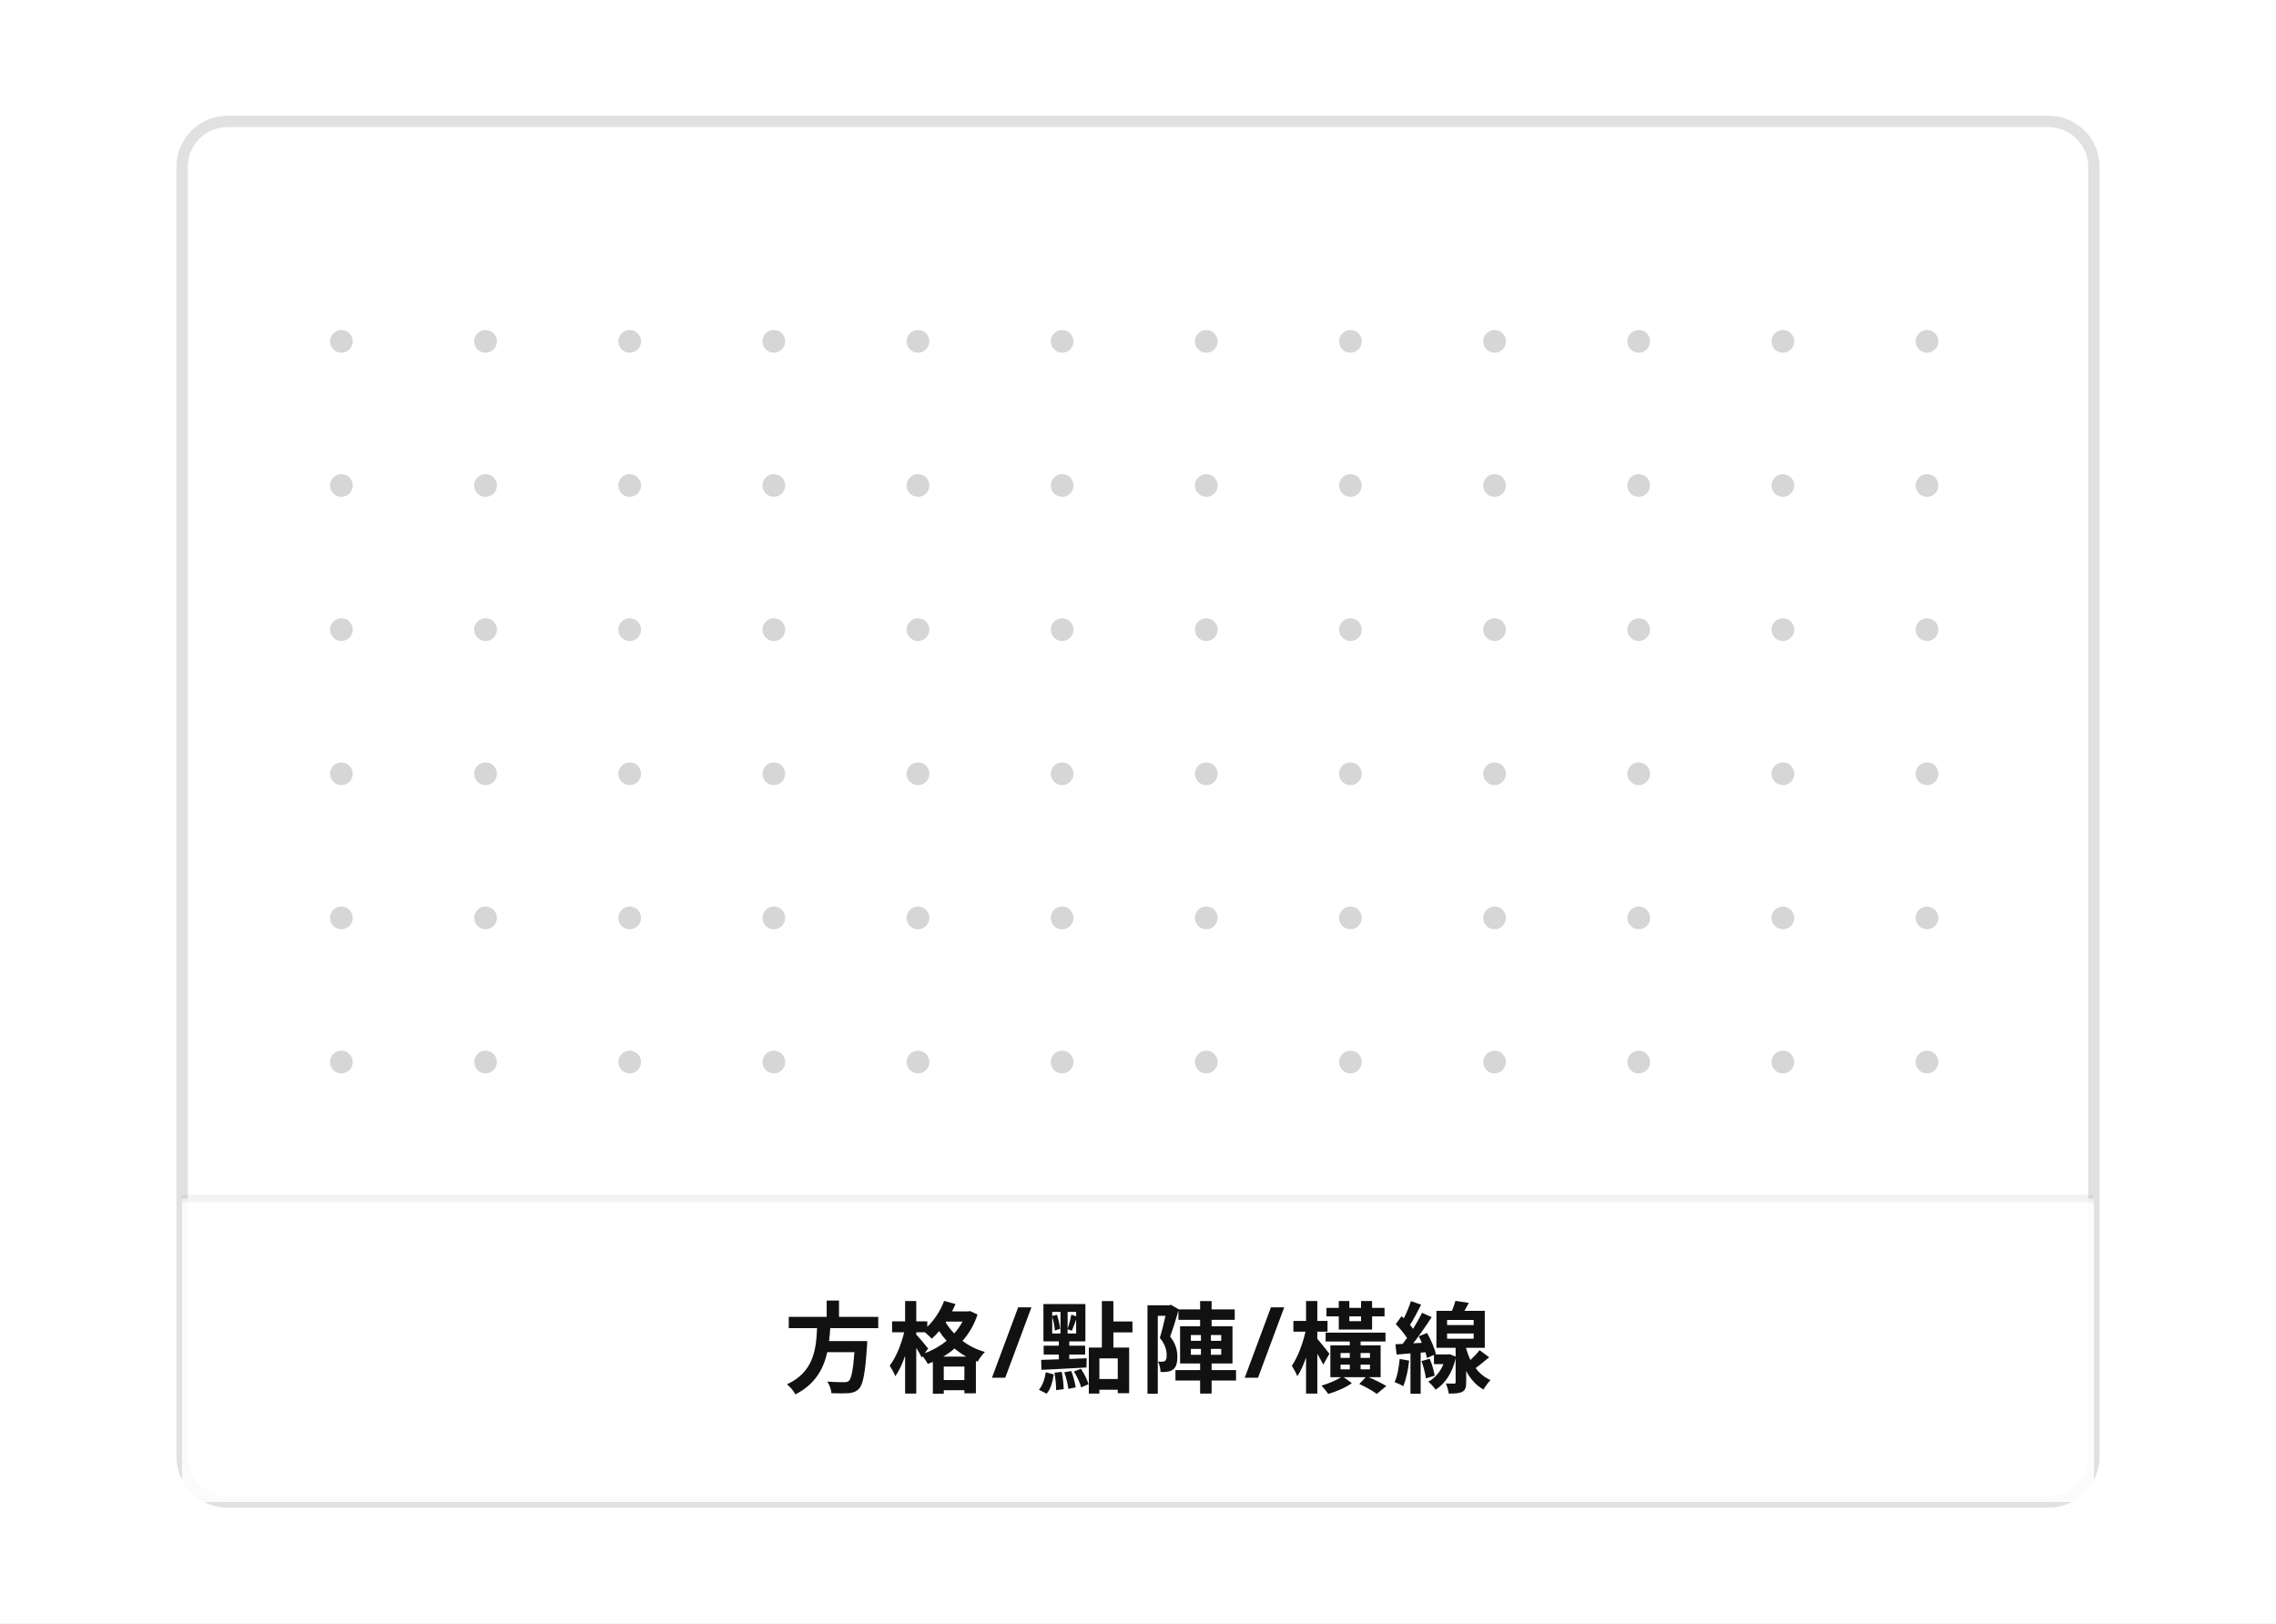
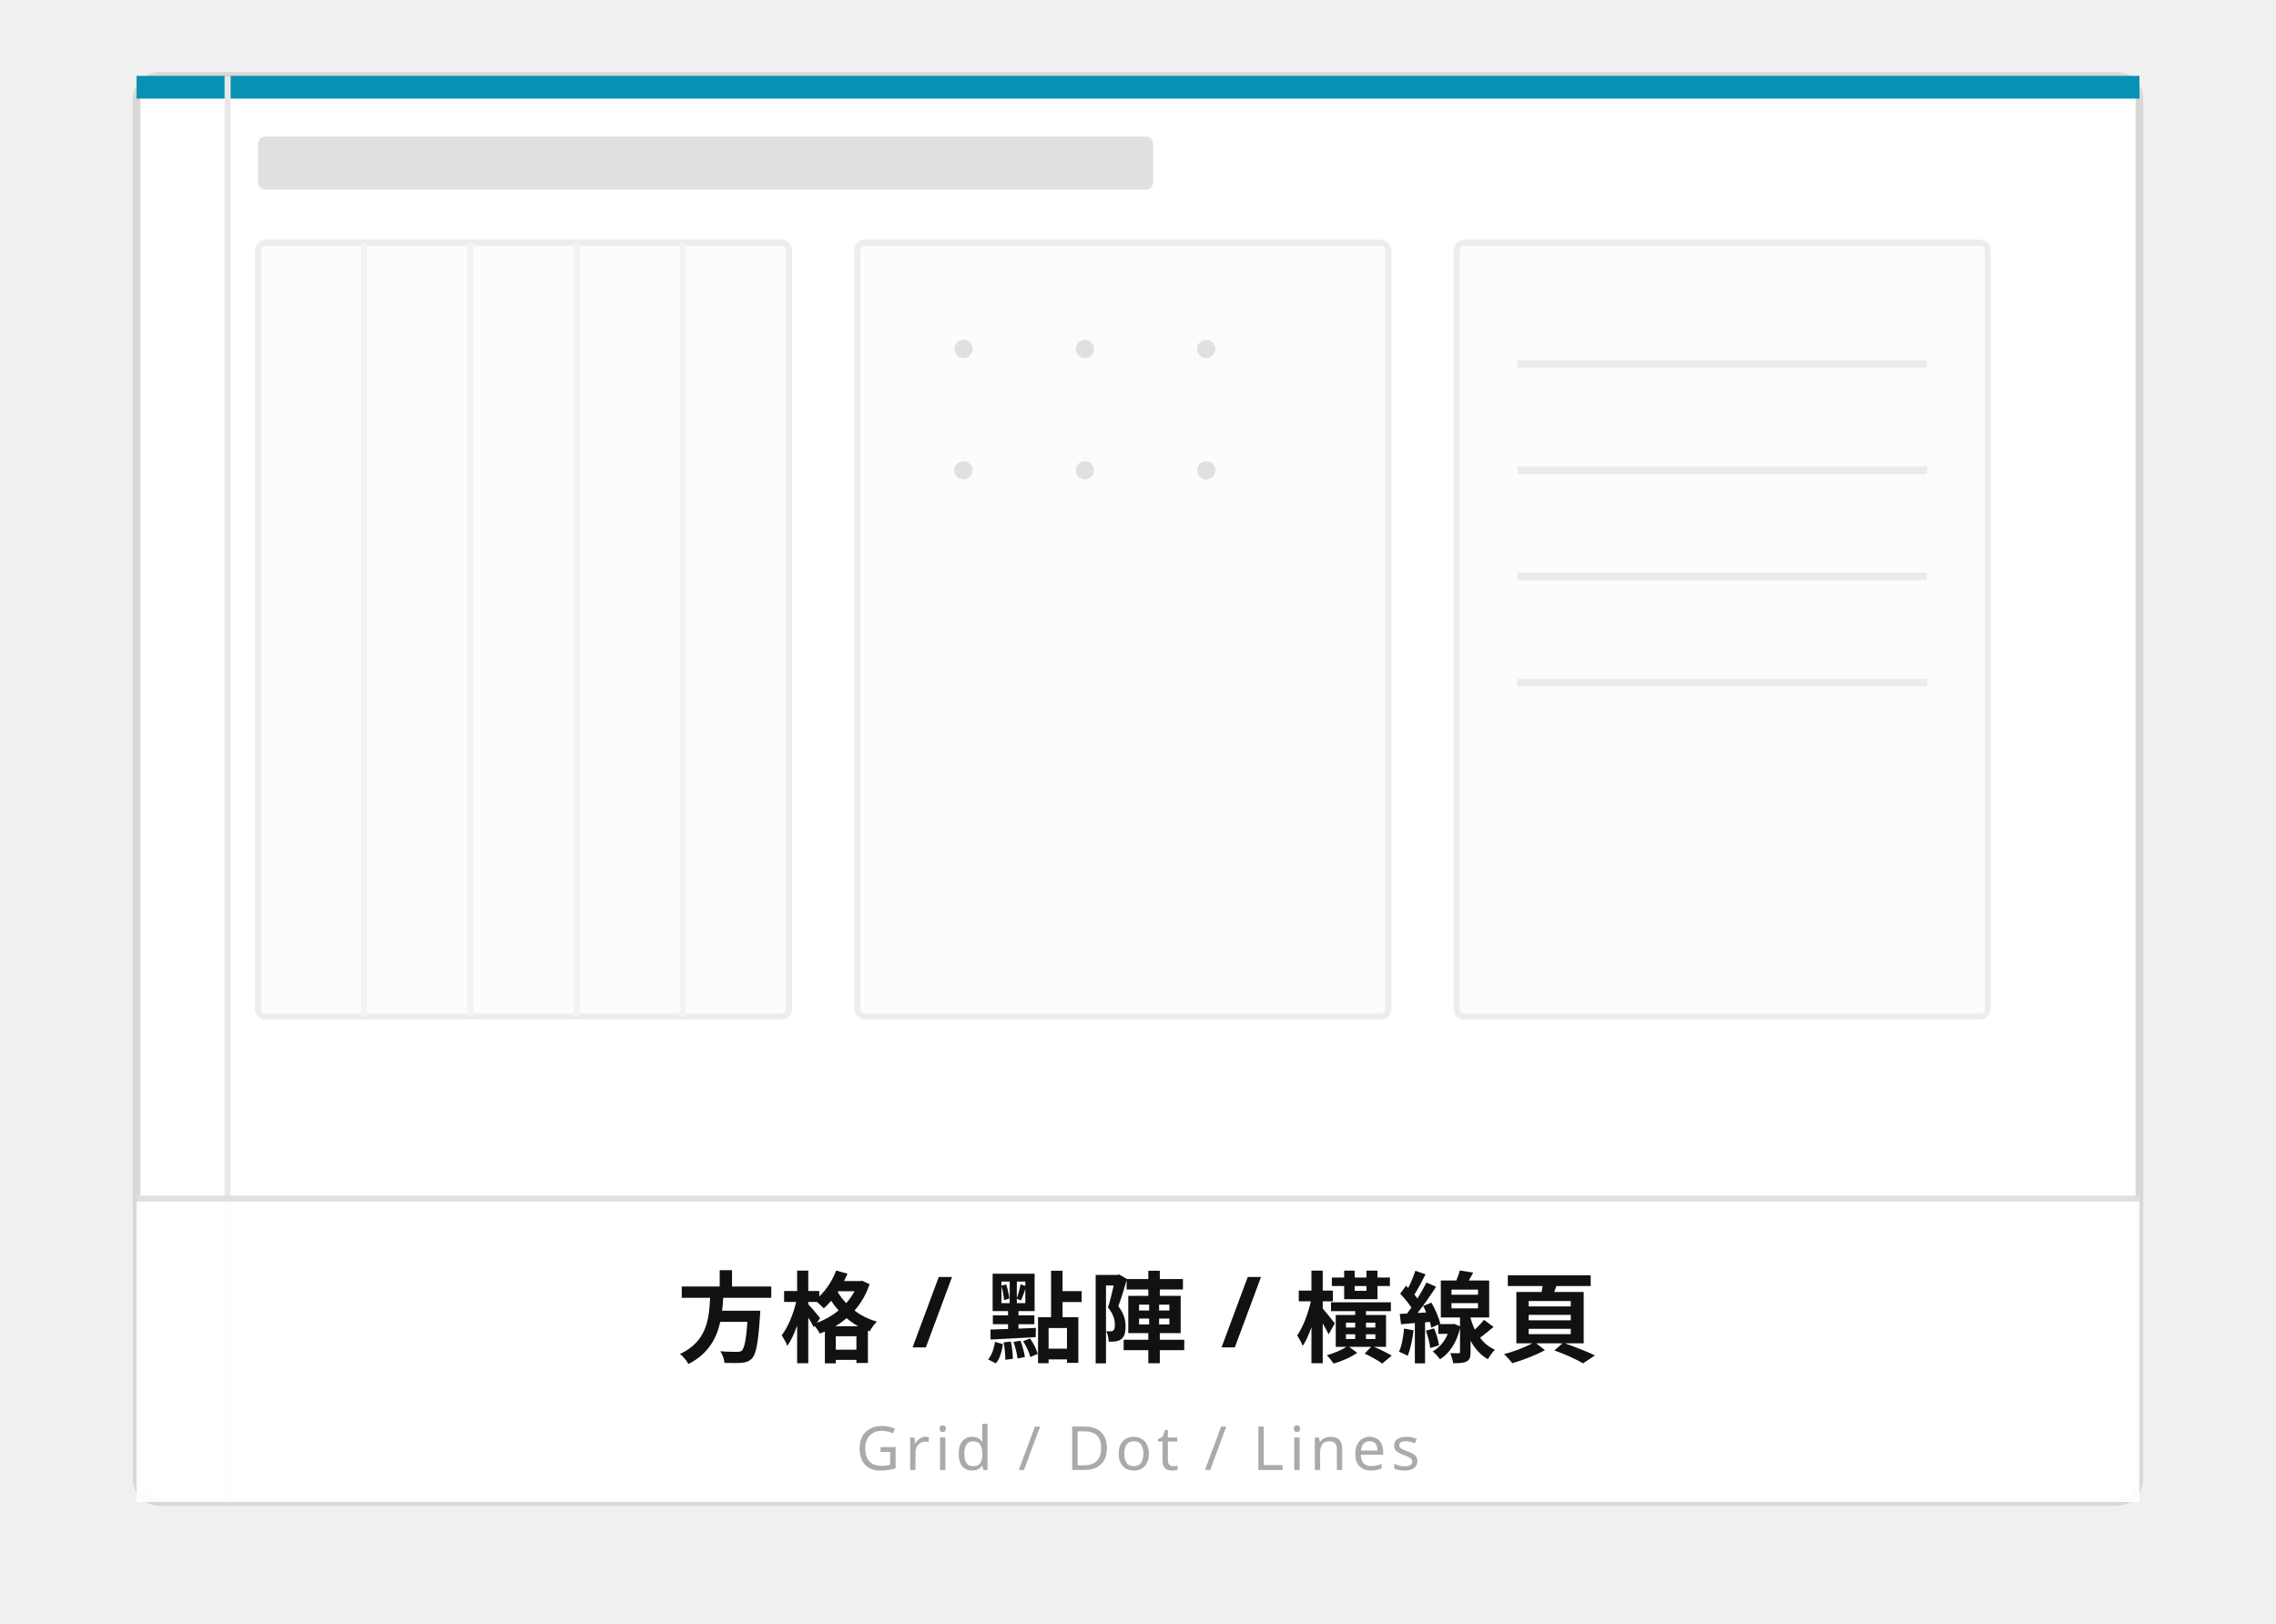
<svg xmlns="http://www.w3.org/2000/svg" viewBox="0 0 300 214">
-   <rect width="100%" height="100%" fill="#ffffff" />
-   <rect x="24" y="16" width="252" height="182" fill="#ffffff" stroke="#e1e1e1" stroke-width="1.5" rx="6" />
-   <g opacity="0.6">
-     <circle cx="45" cy="45" r="1.5" fill="#bbb" stroke="none" stroke-width="1.5" />
-     <circle cx="64" cy="45" r="1.5" fill="#bbb" stroke="none" stroke-width="1.5" />
-     <circle cx="83" cy="45" r="1.5" fill="#bbb" stroke="none" stroke-width="1.5" />
-     <circle cx="102" cy="45" r="1.5" fill="#bbb" stroke="none" stroke-width="1.5" />
-     <circle cx="121" cy="45" r="1.5" fill="#bbb" stroke="none" stroke-width="1.5" />
-     <circle cx="140" cy="45" r="1.5" fill="#bbb" stroke="none" stroke-width="1.5" />
-     <circle cx="159" cy="45" r="1.5" fill="#bbb" stroke="none" stroke-width="1.5" />
-     <circle cx="178" cy="45" r="1.5" fill="#bbb" stroke="none" stroke-width="1.5" />
-     <circle cx="197" cy="45" r="1.5" fill="#bbb" stroke="none" stroke-width="1.5" />
-     <circle cx="216" cy="45" r="1.5" fill="#bbb" stroke="none" stroke-width="1.5" />
-     <circle cx="235" cy="45" r="1.5" fill="#bbb" stroke="none" stroke-width="1.5" />
-     <circle cx="254" cy="45" r="1.5" fill="#bbb" stroke="none" stroke-width="1.5" />
-     <circle cx="45" cy="64" r="1.5" fill="#bbb" stroke="none" stroke-width="1.5" />
-     <circle cx="64" cy="64" r="1.5" fill="#bbb" stroke="none" stroke-width="1.5" />
-     <circle cx="83" cy="64" r="1.5" fill="#bbb" stroke="none" stroke-width="1.5" />
-     <circle cx="102" cy="64" r="1.5" fill="#bbb" stroke="none" stroke-width="1.5" />
-     <circle cx="121" cy="64" r="1.5" fill="#bbb" stroke="none" stroke-width="1.5" />
-     <circle cx="140" cy="64" r="1.5" fill="#bbb" stroke="none" stroke-width="1.5" />
-     <circle cx="159" cy="64" r="1.5" fill="#bbb" stroke="none" stroke-width="1.5" />
-     <circle cx="178" cy="64" r="1.5" fill="#bbb" stroke="none" stroke-width="1.5" />
-     <circle cx="197" cy="64" r="1.5" fill="#bbb" stroke="none" stroke-width="1.5" />
-     <circle cx="216" cy="64" r="1.5" fill="#bbb" stroke="none" stroke-width="1.5" />
-     <circle cx="235" cy="64" r="1.5" fill="#bbb" stroke="none" stroke-width="1.5" />
-     <circle cx="254" cy="64" r="1.5" fill="#bbb" stroke="none" stroke-width="1.5" />
-     <circle cx="45" cy="83" r="1.5" fill="#bbb" stroke="none" stroke-width="1.5" />
-     <circle cx="64" cy="83" r="1.5" fill="#bbb" stroke="none" stroke-width="1.5" />
-     <circle cx="83" cy="83" r="1.5" fill="#bbb" stroke="none" stroke-width="1.5" />
-     <circle cx="102" cy="83" r="1.5" fill="#bbb" stroke="none" stroke-width="1.5" />
-     <circle cx="121" cy="83" r="1.5" fill="#bbb" stroke="none" stroke-width="1.5" />
-     <circle cx="140" cy="83" r="1.5" fill="#bbb" stroke="none" stroke-width="1.5" />
-     <circle cx="159" cy="83" r="1.5" fill="#bbb" stroke="none" stroke-width="1.5" />
-     <circle cx="178" cy="83" r="1.5" fill="#bbb" stroke="none" stroke-width="1.5" />
-     <circle cx="197" cy="83" r="1.5" fill="#bbb" stroke="none" stroke-width="1.5" />
-     <circle cx="216" cy="83" r="1.5" fill="#bbb" stroke="none" stroke-width="1.5" />
-     <circle cx="235" cy="83" r="1.5" fill="#bbb" stroke="none" stroke-width="1.5" />
-     <circle cx="254" cy="83" r="1.5" fill="#bbb" stroke="none" stroke-width="1.5" />
-     <circle cx="45" cy="102" r="1.5" fill="#bbb" stroke="none" stroke-width="1.5" />
-     <circle cx="64" cy="102" r="1.5" fill="#bbb" stroke="none" stroke-width="1.5" />
-     <circle cx="83" cy="102" r="1.5" fill="#bbb" stroke="none" stroke-width="1.5" />
-     <circle cx="102" cy="102" r="1.5" fill="#bbb" stroke="none" stroke-width="1.5" />
-     <circle cx="121" cy="102" r="1.5" fill="#bbb" stroke="none" stroke-width="1.5" />
-     <circle cx="140" cy="102" r="1.5" fill="#bbb" stroke="none" stroke-width="1.5" />
-     <circle cx="159" cy="102" r="1.5" fill="#bbb" stroke="none" stroke-width="1.5" />
-     <circle cx="178" cy="102" r="1.5" fill="#bbb" stroke="none" stroke-width="1.5" />
-     <circle cx="197" cy="102" r="1.5" fill="#bbb" stroke="none" stroke-width="1.5" />
-     <circle cx="216" cy="102" r="1.5" fill="#bbb" stroke="none" stroke-width="1.5" />
-     <circle cx="235" cy="102" r="1.5" fill="#bbb" stroke="none" stroke-width="1.5" />
-     <circle cx="254" cy="102" r="1.5" fill="#bbb" stroke="none" stroke-width="1.5" />
-     <circle cx="45" cy="121" r="1.5" fill="#bbb" stroke="none" stroke-width="1.5" />
-     <circle cx="64" cy="121" r="1.5" fill="#bbb" stroke="none" stroke-width="1.5" />
-     <circle cx="83" cy="121" r="1.5" fill="#bbb" stroke="none" stroke-width="1.5" />
-     <circle cx="102" cy="121" r="1.5" fill="#bbb" stroke="none" stroke-width="1.5" />
-     <circle cx="121" cy="121" r="1.5" fill="#bbb" stroke="none" stroke-width="1.5" />
-     <circle cx="140" cy="121" r="1.5" fill="#bbb" stroke="none" stroke-width="1.5" />
-     <circle cx="159" cy="121" r="1.5" fill="#bbb" stroke="none" stroke-width="1.5" />
-     <circle cx="178" cy="121" r="1.5" fill="#bbb" stroke="none" stroke-width="1.5" />
-     <circle cx="197" cy="121" r="1.5" fill="#bbb" stroke="none" stroke-width="1.5" />
-     <circle cx="216" cy="121" r="1.5" fill="#bbb" stroke="none" stroke-width="1.5" />
-     <circle cx="235" cy="121" r="1.5" fill="#bbb" stroke="none" stroke-width="1.5" />
-     <circle cx="254" cy="121" r="1.5" fill="#bbb" stroke="none" stroke-width="1.5" />
-     <circle cx="45" cy="140" r="1.5" fill="#bbb" stroke="none" stroke-width="1.5" />
-     <circle cx="64" cy="140" r="1.5" fill="#bbb" stroke="none" stroke-width="1.5" />
-     <circle cx="83" cy="140" r="1.5" fill="#bbb" stroke="none" stroke-width="1.5" />
-     <circle cx="102" cy="140" r="1.5" fill="#bbb" stroke="none" stroke-width="1.5" />
-     <circle cx="121" cy="140" r="1.5" fill="#bbb" stroke="none" stroke-width="1.5" />
-     <circle cx="140" cy="140" r="1.5" fill="#bbb" stroke="none" stroke-width="1.5" />
-     <circle cx="159" cy="140" r="1.5" fill="#bbb" stroke="none" stroke-width="1.5" />
-     <circle cx="178" cy="140" r="1.5" fill="#bbb" stroke="none" stroke-width="1.5" />
-     <circle cx="197" cy="140" r="1.5" fill="#bbb" stroke="none" stroke-width="1.5" />
-     <circle cx="216" cy="140" r="1.5" fill="#bbb" stroke="none" stroke-width="1.5" />
-     <circle cx="235" cy="140" r="1.5" fill="#bbb" stroke="none" stroke-width="1.5" />
-     <circle cx="254" cy="140" r="1.5" fill="#bbb" stroke="none" stroke-width="1.5" />
+   <rect width="300" height="214" fill="#f0f0f0" />
+   <rect x="18" y="10" width="264" height="188" rx="3" fill="#ffffff" stroke="#d8d8d8" stroke-width="1" />
+   <rect x="18" y="10" width="264" height="3" fill="#0891b2" />
+   <line x1="30" y1="10" x2="30" y2="198" stroke="#e8e8e8" stroke-width="0.8" />
+   <g opacity="0.65">
+     <rect x="34" y="18" width="118" height="7" rx="1" fill="#d0d0d0" />
+     <rect x="34" y="32" width="70" height="102" rx="1" fill="#fafafa" stroke="#e4e4e4" stroke-width="0.8" />
+     <rect x="113" y="32" width="70" height="102" rx="1" fill="#fafafa" stroke="#e4e4e4" stroke-width="0.8" />
+     <rect x="192" y="32" width="70" height="102" rx="1" fill="#fafafa" stroke="#e4e4e4" stroke-width="0.8" />
+     <line x1="48" y1="32" x2="48" y2="134" stroke="#ececec" stroke-width="0.8" />
+     <line x1="62" y1="32" x2="62" y2="134" stroke="#ececec" stroke-width="0.8" />
+     <line x1="76" y1="32" x2="76" y2="134" stroke="#ececec" stroke-width="0.8" />
+     <line x1="90" y1="32" x2="90" y2="134" stroke="#ececec" stroke-width="0.8" />
+     <circle cx="127" cy="46" r="1.2" fill="#cfcfcf" />
+     <circle cx="143" cy="46" r="1.2" fill="#cfcfcf" />
+     <circle cx="159" cy="46" r="1.2" fill="#cfcfcf" />
+     <circle cx="127" cy="62" r="1.2" fill="#cfcfcf" />
+     <circle cx="143" cy="62" r="1.2" fill="#cfcfcf" />
+     <circle cx="159" cy="62" r="1.2" fill="#cfcfcf" />
+     <line x1="200" y1="48" x2="254" y2="48" stroke="#e0e0e0" stroke-width="1" />
+     <line x1="200" y1="62" x2="254" y2="62" stroke="#e0e0e0" stroke-width="1" />
+     <line x1="200" y1="76" x2="254" y2="76" stroke="#e0e0e0" stroke-width="1" />
+     <line x1="200" y1="90" x2="254" y2="90" stroke="#e0e0e0" stroke-width="1" />
  </g>
-   <rect x="24" y="158" width="252" height="40" fill="rgba(255,255,255,0.85)" />
-   <path d="M 24 158 L 276 158" stroke="rgba(0,0,0,0.05)" stroke-width="1" />
-   <text x="150" y="178" dominant-baseline="middle" text-anchor="middle" font-size="13" fill="#111" font-family="'PingFang TC', sans-serif" font-weight="600" letter-spacing="0.05em">方格/點陣/橫線</text>
+   <rect x="18" y="158" width="264" height="40" fill="rgba(255,255,255,0.92)" />
+   <line x1="18" y1="158" x2="282" y2="158" stroke="#e0e0e0" stroke-width="0.8" />
+   <text x="150" y="174" dominant-baseline="middle" text-anchor="middle" font-size="13" fill="#111111" font-family="'PingFang TC','Microsoft JhengHei',sans-serif" font-weight="600" letter-spacing="0.04em">方格 / 點陣 / 橫線頁</text>
+   <text x="150" y="191" dominant-baseline="middle" text-anchor="middle" font-size="8" fill="#aaaaaa" font-family="'PingFang TC','Microsoft JhengHei',sans-serif" letter-spacing="0.08em">Grid / Dot / Lines</text>
</svg>
